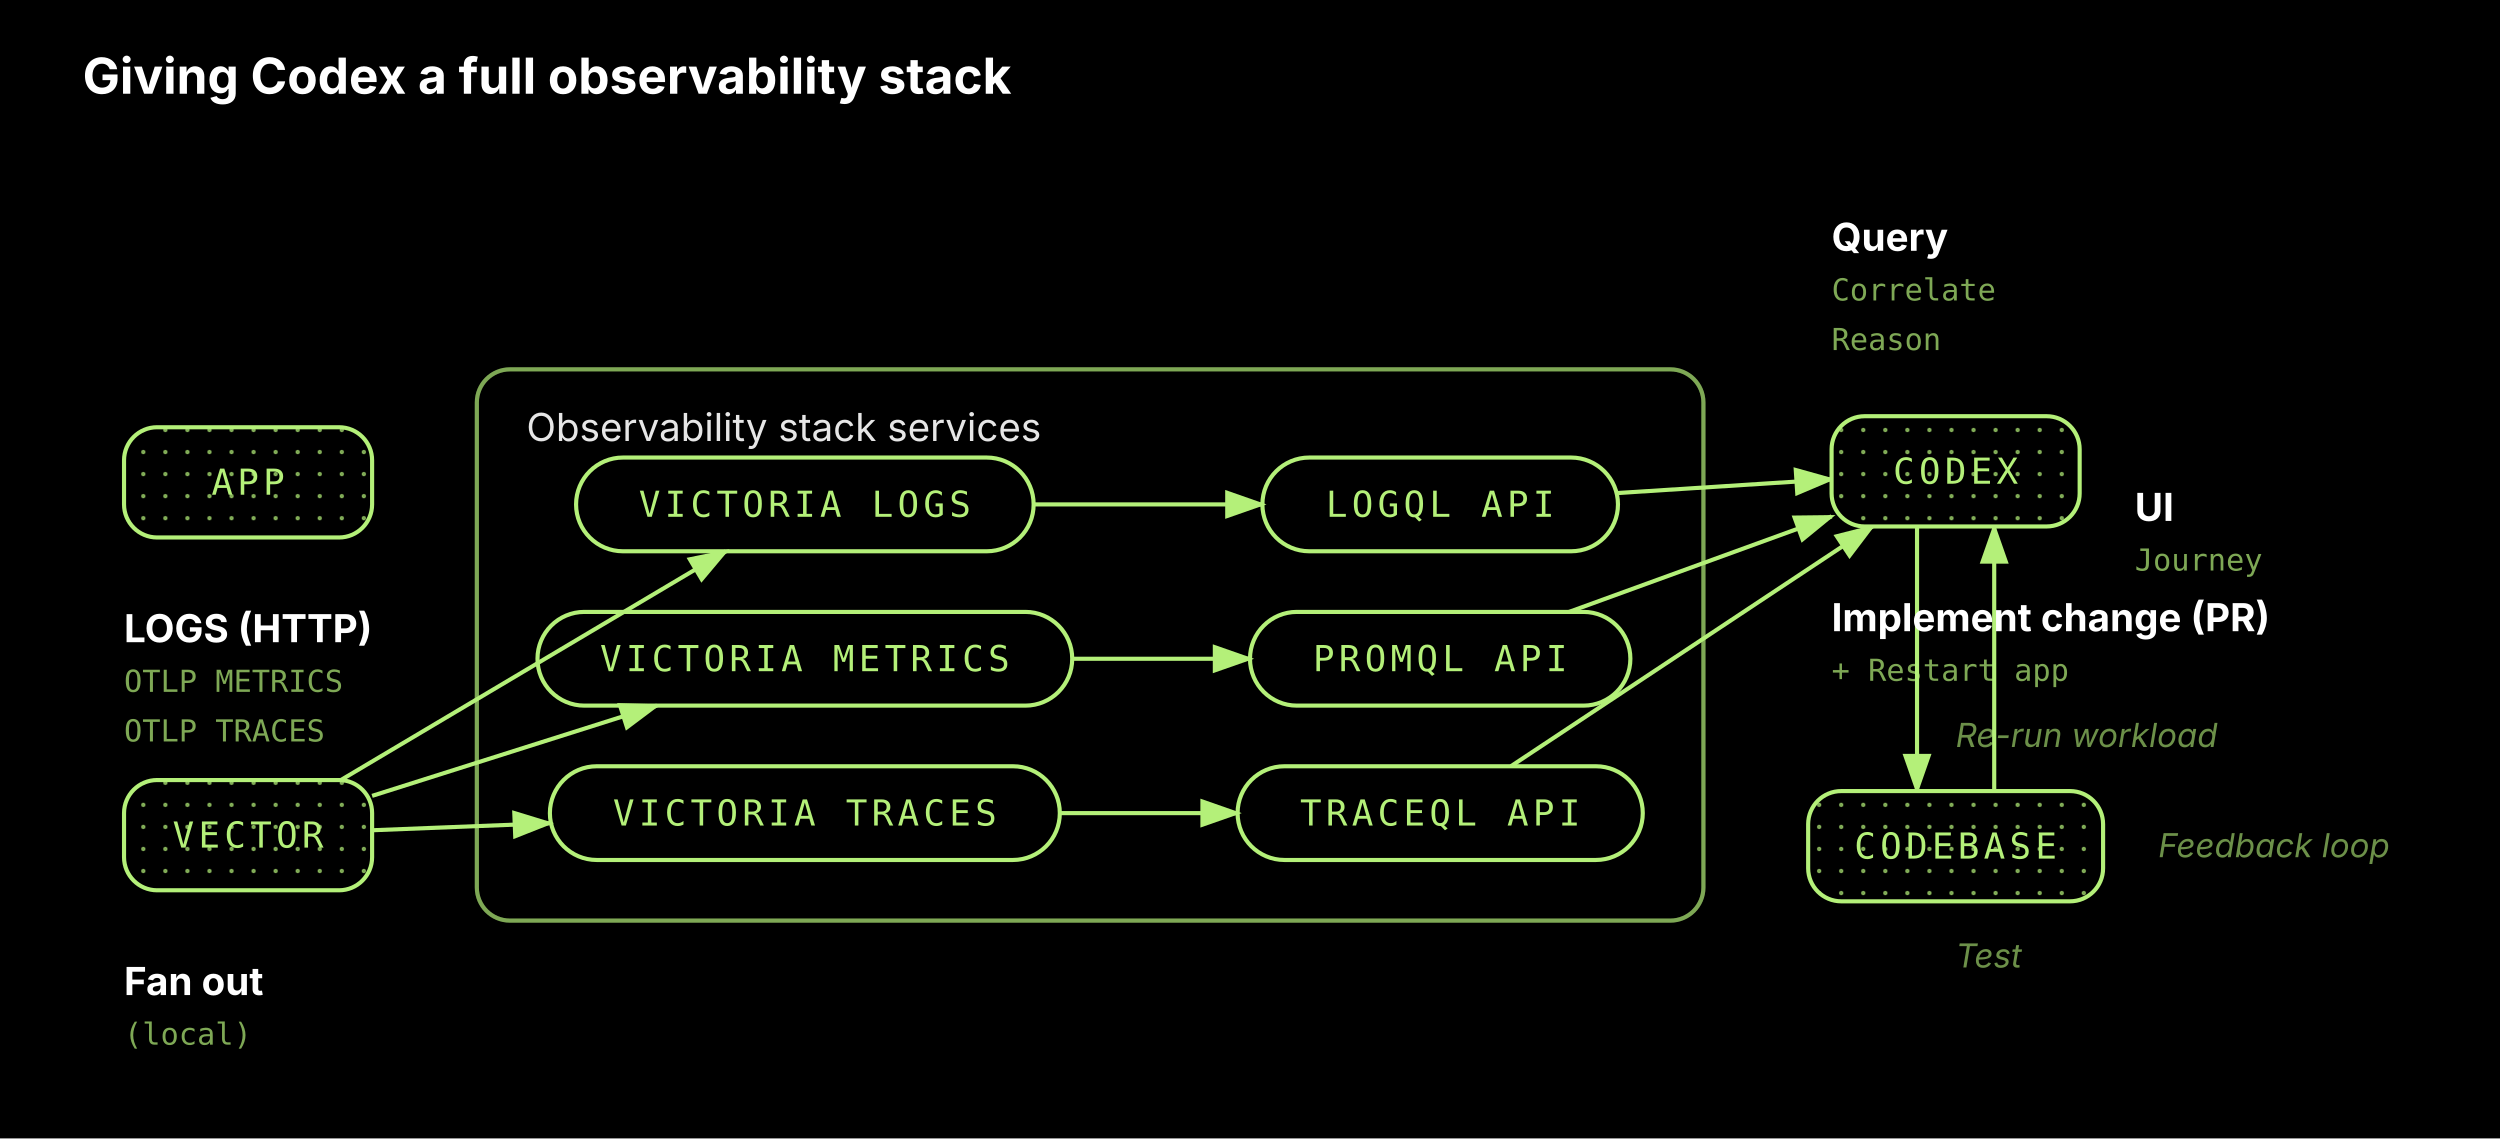
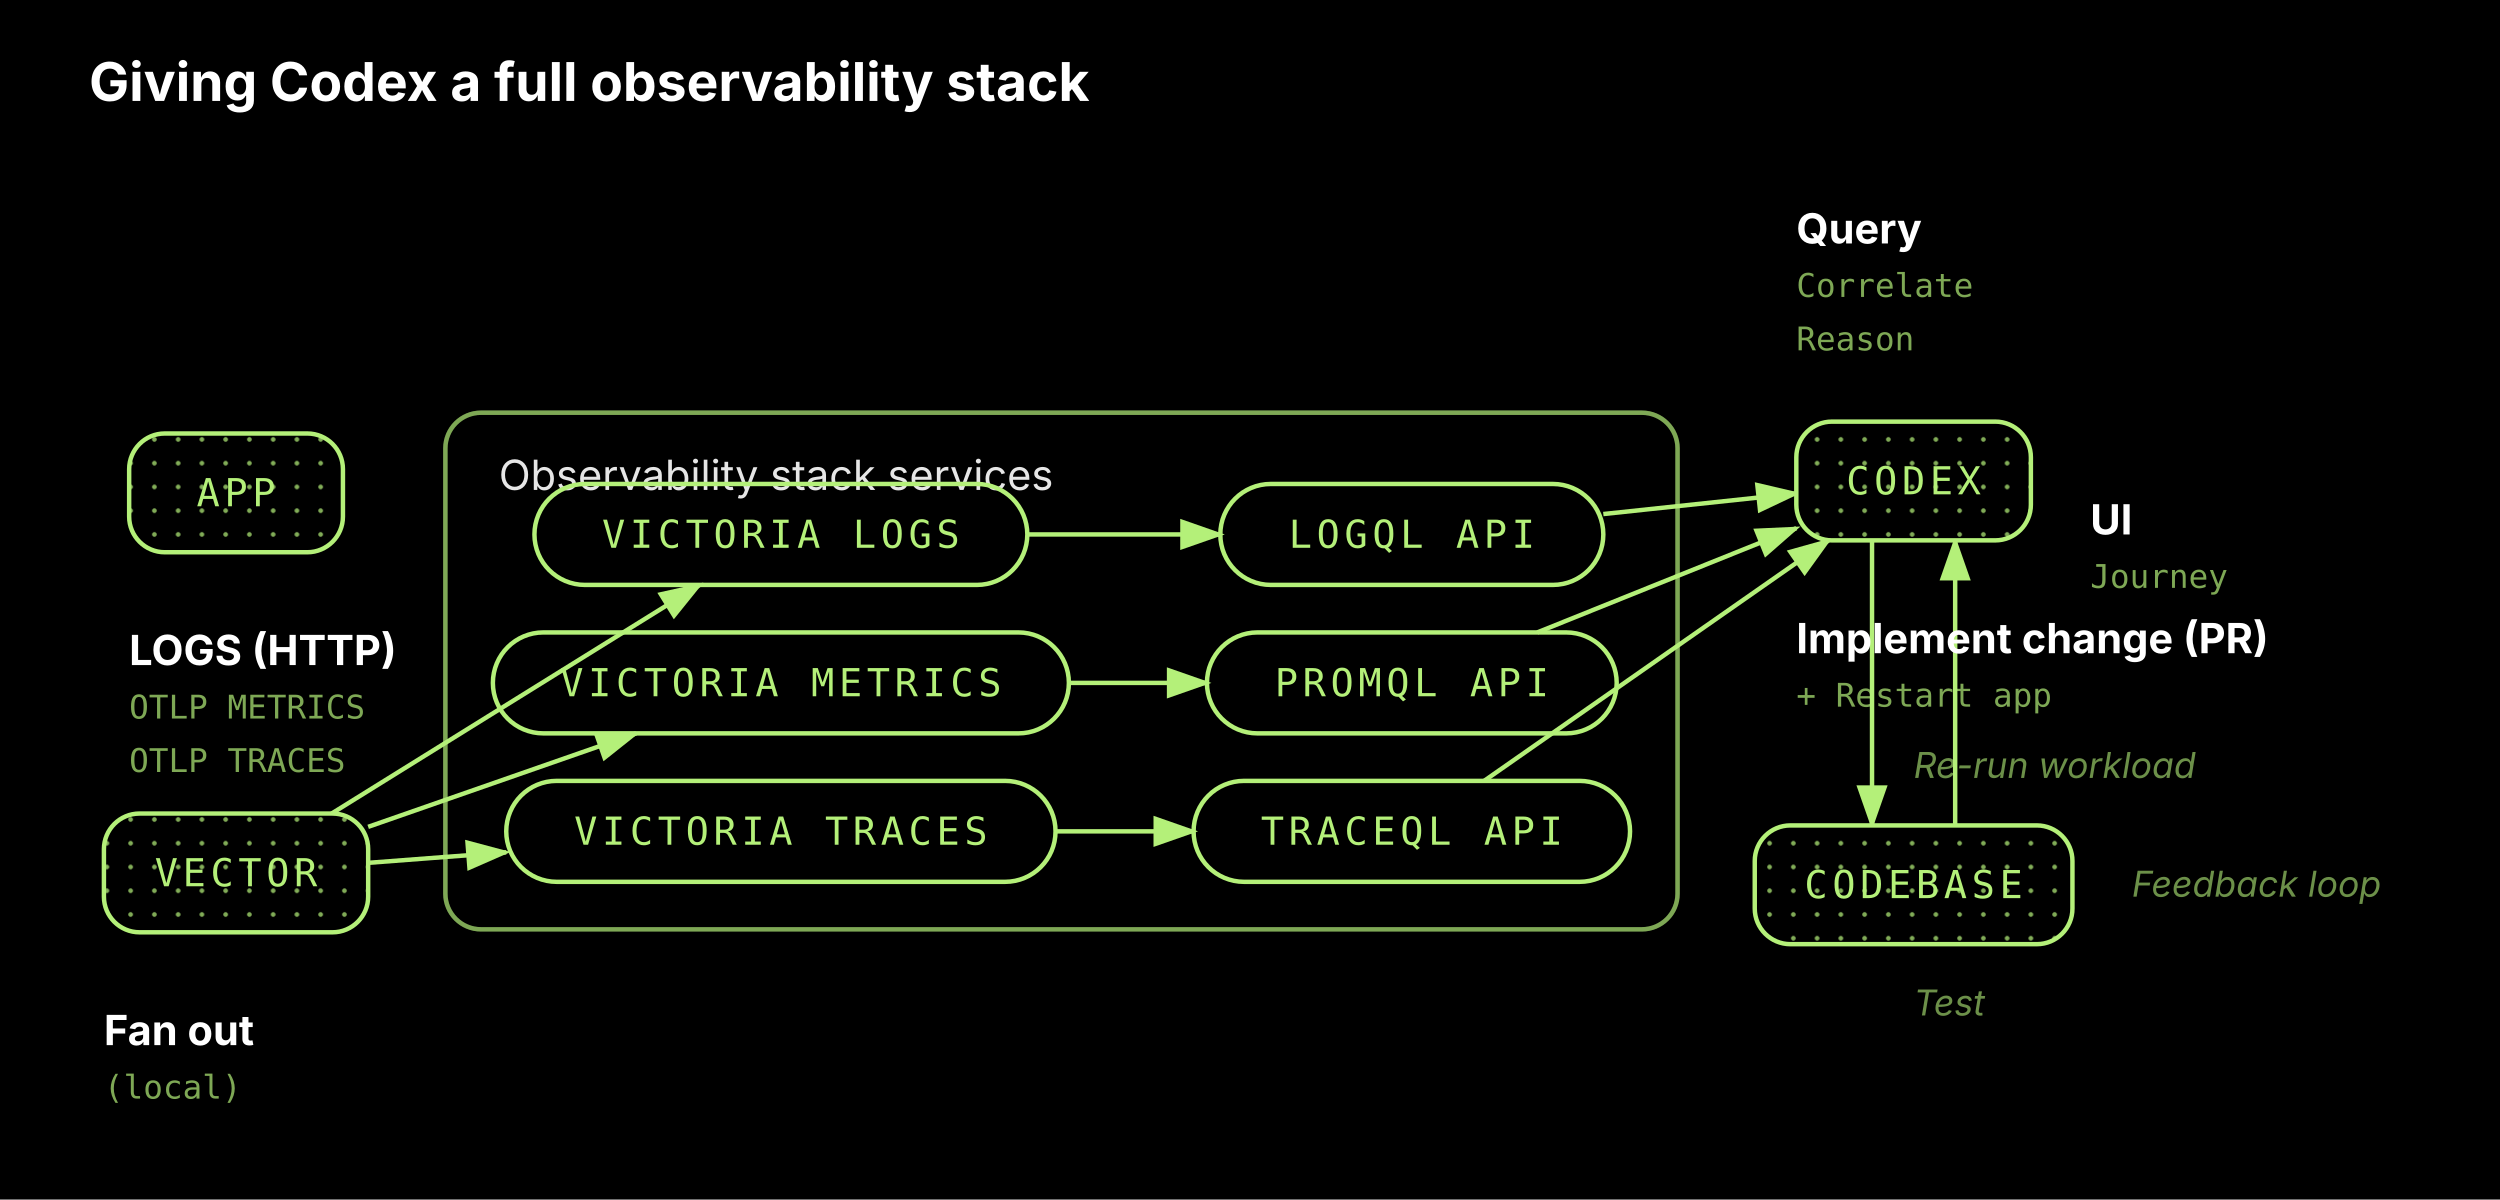
- <svg xmlns="http://www.w3.org/2000/svg" viewBox="0 0 907 413" width="907" height="413">
+ <svg xmlns="http://www.w3.org/2000/svg" viewBox="0 0 842 404" width="842" height="404">
  <defs>
    <pattern id="dotgrid" width="8" height="8" patternUnits="userSpaceOnUse">
      <rect width="8" height="8" fill="#000000" />
      <circle cx="4" cy="4" r="0.8" fill="#b4f079" opacity="0.7" />
    </pattern>
    <pattern id="crosshatch" width="8" height="8" patternUnits="userSpaceOnUse">
      <rect width="8" height="8" fill="#000000" />
      <path d="M0 8L8 0M-1 1L1 -1M7 9L9 7" stroke="#b4f079" stroke-width="0.8" opacity="0.2" />
    </pattern>
    <pattern id="hero" width="6" height="6" patternUnits="userSpaceOnUse">
      <rect width="6" height="6" fill="#3d6b23" />
      <circle cx="3" cy="3" r="0.6" fill="#5a9a35" opacity="0.5" />
    </pattern>
    <marker id="arrowhead" markerWidth="10" markerHeight="7" refX="9" refY="3.5" orient="auto" markerUnits="strokeWidth">
      <polygon points="0 0, 10 3.5, 0 7" fill="#b4f079" />
    </marker>
    <marker id="arrowhead-reverse" markerWidth="10" markerHeight="7" refX="1" refY="3.5" orient="auto" markerUnits="strokeWidth">
      <polygon points="10 0, 0 3.5, 10 7" fill="#b4f079" />
    </marker>
  </defs>
  <rect width="100%" height="100%" fill="#000000" />
  <g class="diagram">
    <text x="30" y="34" font-family="'Inter', 'Helvetica Neue', Arial, sans-serif" font-size="18" fill="#ffffff" font-weight="700">Giving Codex a full observability stack</text>
-     <rect x="173" y="134" width="445" height="200" rx="12" fill="transparent" stroke="#b4f079" stroke-width="1.5" opacity="0.5" />
-     <rect x="173" y="134" width="445" height="200" rx="12" fill="none" stroke="#b4f079" stroke-width="1.5" opacity="0.4" />
-     <text x="191" y="160" font-family="'Inter', 'Helvetica Neue', Arial, sans-serif" font-size="14" fill="#ffffff" opacity="0.9">Observability stack services</text>
-     <line x1="123.667" y1="283" x2="263.383" y2="200" stroke="#b4f079" stroke-width="1.5" marker-end="url(#arrowhead)" />
-     <line x1="135" y1="288.743" x2="238.344" y2="256" stroke="#b4f079" stroke-width="1.5" marker-end="url(#arrowhead)" />
-     <line x1="135" y1="301.218" x2="199.5" y2="298.663" stroke="#b4f079" stroke-width="1.5" marker-end="url(#arrowhead)" />
-     <line x1="587" y1="178.861" x2="664.5" y2="173.888" stroke="#b4f079" stroke-width="1.5" marker-end="url(#arrowhead)" />
-     <line x1="569.25" y1="222" x2="664.5" y2="187.364" stroke="#b4f079" stroke-width="1.5" marker-end="url(#arrowhead)" />
-     <line x1="548.137" y1="278" x2="679.339" y2="191" stroke="#b4f079" stroke-width="1.5" marker-end="url(#arrowhead)" />
-     <line x1="695.5" y1="191" x2="695.5" y2="287" stroke="#b4f079" stroke-width="1.5" marker-end="url(#arrowhead)" />
-     <line x1="723.5" y1="287" x2="723.5" y2="191" stroke="#b4f079" stroke-width="1.5" marker-end="url(#arrowhead)" />
-     <line x1="375" y1="183" x2="458" y2="183" stroke="#b4f079" stroke-width="1.5" marker-end="url(#arrowhead)" />
-     <line x1="389" y1="239" x2="453.5" y2="239" stroke="#b4f079" stroke-width="1.5" marker-end="url(#arrowhead)" />
-     <line x1="384.5" y1="295" x2="449" y2="295" stroke="#b4f079" stroke-width="1.5" marker-end="url(#arrowhead)" />
-     <rect x="45" y="155" width="90" height="40" rx="12" fill="url(#dotgrid)" stroke="#b4f079" stroke-width="1.5" />
-     <text x="90" y="175" font-family="'JetBrains Mono', 'Fira Code', 'SF Mono', 'Cascadia Code', monospace" font-size="13" fill="#b4f079" text-anchor="middle" dominant-baseline="central" letter-spacing="0.12em">APP</text>
-     <rect x="45" y="283" width="90" height="40" rx="12" fill="url(#dotgrid)" stroke="#b4f079" stroke-width="1.5" />
-     <text x="90" y="303" font-family="'JetBrains Mono', 'Fira Code', 'SF Mono', 'Cascadia Code', monospace" font-size="13" fill="#b4f079" text-anchor="middle" dominant-baseline="central" letter-spacing="0.12em">VECTOR</text>
-     <rect x="664.5" y="151" width="90" height="40" rx="12" fill="url(#dotgrid)" stroke="#b4f079" stroke-width="1.5" />
-     <text x="709.5" y="171" font-family="'JetBrains Mono', 'Fira Code', 'SF Mono', 'Cascadia Code', monospace" font-size="13" fill="#b4f079" text-anchor="middle" dominant-baseline="central" letter-spacing="0.12em">CODEX</text>
-     <rect x="656" y="287" width="107" height="40" rx="12" fill="url(#dotgrid)" stroke="#b4f079" stroke-width="1.5" />
-     <text x="709.5" y="307" font-family="'JetBrains Mono', 'Fira Code', 'SF Mono', 'Cascadia Code', monospace" font-size="13" fill="#b4f079" text-anchor="middle" dominant-baseline="central" letter-spacing="0.12em">CODEBASE</text>
-     <rect x="209" y="166" width="166" height="34" rx="17" fill="transparent" stroke="#b4f079" stroke-width="1.5" />
-     <text x="292" y="183" font-family="'JetBrains Mono', 'Fira Code', 'SF Mono', 'Cascadia Code', monospace" font-size="13" fill="#b4f079" text-anchor="middle" dominant-baseline="central" letter-spacing="0.12em">VICTORIA LOGS</text>
-     <rect x="458" y="166" width="129" height="34" rx="17" fill="transparent" stroke="#b4f079" stroke-width="1.5" />
-     <text x="522.5" y="183" font-family="'JetBrains Mono', 'Fira Code', 'SF Mono', 'Cascadia Code', monospace" font-size="13" fill="#b4f079" text-anchor="middle" dominant-baseline="central" letter-spacing="0.12em">LOGQL API</text>
-     <rect x="195" y="222" width="194" height="34" rx="17" fill="transparent" stroke="#b4f079" stroke-width="1.5" />
-     <text x="292" y="239" font-family="'JetBrains Mono', 'Fira Code', 'SF Mono', 'Cascadia Code', monospace" font-size="13" fill="#b4f079" text-anchor="middle" dominant-baseline="central" letter-spacing="0.12em">VICTORIA METRICS</text>
-     <rect x="453.5" y="222" width="138" height="34" rx="17" fill="transparent" stroke="#b4f079" stroke-width="1.5" />
-     <text x="522.5" y="239" font-family="'JetBrains Mono', 'Fira Code', 'SF Mono', 'Cascadia Code', monospace" font-size="13" fill="#b4f079" text-anchor="middle" dominant-baseline="central" letter-spacing="0.12em">PROMQL API</text>
-     <rect x="199.5" y="278" width="185" height="34" rx="17" fill="transparent" stroke="#b4f079" stroke-width="1.5" />
-     <text x="292" y="295" font-family="'JetBrains Mono', 'Fira Code', 'SF Mono', 'Cascadia Code', monospace" font-size="13" fill="#b4f079" text-anchor="middle" dominant-baseline="central" letter-spacing="0.12em">VICTORIA TRACES</text>
-     <rect x="449" y="278" width="147" height="34" rx="17" fill="transparent" stroke="#b4f079" stroke-width="1.5" />
-     <text x="522.5" y="295" font-family="'JetBrains Mono', 'Fira Code', 'SF Mono', 'Cascadia Code', monospace" font-size="13" fill="#b4f079" text-anchor="middle" dominant-baseline="central" letter-spacing="0.12em">TRACEQL API</text>
-     <text x="45" y="233" font-family="'Inter', 'Helvetica Neue', Arial, sans-serif" font-size="14" fill="#ffffff" font-weight="700">LOGS (HTTP)</text>
-     <text x="45" y="251" font-family="'JetBrains Mono', 'Fira Code', 'SF Mono', 'Cascadia Code', monospace" font-size="11" fill="#b4f079" opacity="0.7">OTLP METRICS</text>
-     <text x="45" y="269" font-family="'JetBrains Mono', 'Fira Code', 'SF Mono', 'Cascadia Code', monospace" font-size="11" fill="#b4f079" opacity="0.7">OTLP TRACES</text>
-     <text x="45" y="361" font-family="'Inter', 'Helvetica Neue', Arial, sans-serif" font-size="14" fill="#ffffff" font-weight="700">Fan out</text>
-     <text x="45" y="379" font-family="'JetBrains Mono', 'Fira Code', 'SF Mono', 'Cascadia Code', monospace" font-size="11" fill="#b4f079" opacity="0.7">(local)</text>
-     <text x="664.5" y="91" font-family="'Inter', 'Helvetica Neue', Arial, sans-serif" font-size="14" fill="#ffffff" font-weight="700">Query</text>
-     <text x="664.5" y="109" font-family="'JetBrains Mono', 'Fira Code', 'SF Mono', 'Cascadia Code', monospace" font-size="11" fill="#b4f079" opacity="0.7">Correlate</text>
-     <text x="664.5" y="127" font-family="'JetBrains Mono', 'Fira Code', 'SF Mono', 'Cascadia Code', monospace" font-size="11" fill="#b4f079" opacity="0.7">Reason</text>
-     <text x="664.5" y="229" font-family="'Inter', 'Helvetica Neue', Arial, sans-serif" font-size="14" fill="#ffffff" font-weight="700">Implement change (PR)</text>
-     <text x="664.5" y="247" font-family="'JetBrains Mono', 'Fira Code', 'SF Mono', 'Cascadia Code', monospace" font-size="11" fill="#b4f079" opacity="0.7">+ Restart app</text>
-     <text x="774.5" y="189" font-family="'Inter', 'Helvetica Neue', Arial, sans-serif" font-size="14" fill="#ffffff" font-weight="700">UI</text>
-     <text x="774.5" y="207" font-family="'JetBrains Mono', 'Fira Code', 'SF Mono', 'Cascadia Code', monospace" font-size="11" fill="#b4f079" opacity="0.7">Journey</text>
-     <text x="709.5" y="271" font-family="'Inter', 'Helvetica Neue', Arial, sans-serif" font-size="12" fill="#b4f079" opacity="0.6" font-style="italic">Re-run workload</text>
-     <text x="783" y="311" font-family="'Inter', 'Helvetica Neue', Arial, sans-serif" font-size="12" fill="#b4f079" opacity="0.6" font-style="italic">Feedback loop</text>
-     <text x="709.5" y="351" font-family="'Inter', 'Helvetica Neue', Arial, sans-serif" font-size="12" fill="#b4f079" opacity="0.6" font-style="italic">Test</text>
+     <rect x="150" y="139" width="415" height="174" rx="12" fill="transparent" stroke="#b4f079" stroke-width="1.5" opacity="0.5" />
+     <rect x="150" y="139" width="415" height="174" rx="12" fill="none" stroke="#b4f079" stroke-width="1.5" opacity="0.4" />
+     <text x="168" y="165" font-family="'Inter', 'Helvetica Neue', Arial, sans-serif" font-size="14" fill="#ffffff" opacity="0.9">Observability stack services</text>
+     <line x1="111.693" y1="274" x2="235.636" y2="197" stroke="#b4f079" stroke-width="1.5" marker-end="url(#arrowhead)" />
+     <line x1="124" y1="278.48" x2="214.258" y2="247" stroke="#b4f079" stroke-width="1.5" marker-end="url(#arrowhead)" />
+     <line x1="124" y1="290.605" x2="170.5" y2="287.057" stroke="#b4f079" stroke-width="1.5" marker-end="url(#arrowhead)" />
+     <line x1="540" y1="173.13" x2="605" y2="166.207" stroke="#b4f079" stroke-width="1.5" marker-end="url(#arrowhead)" />
+     <line x1="517.75" y1="213" x2="605" y2="177.893" stroke="#b4f079" stroke-width="1.5" marker-end="url(#arrowhead)" />
+     <line x1="499.847" y1="263" x2="615.856" y2="182" stroke="#b4f079" stroke-width="1.5" marker-end="url(#arrowhead)" />
+     <line x1="630.5" y1="182" x2="630.5" y2="278" stroke="#b4f079" stroke-width="1.5" marker-end="url(#arrowhead)" />
+     <line x1="658.5" y1="278" x2="658.5" y2="182" stroke="#b4f079" stroke-width="1.5" marker-end="url(#arrowhead)" />
+     <line x1="346" y1="180" x2="411" y2="180" stroke="#b4f079" stroke-width="1.5" marker-end="url(#arrowhead)" />
+     <line x1="360" y1="230" x2="406.5" y2="230" stroke="#b4f079" stroke-width="1.5" marker-end="url(#arrowhead)" />
+     <line x1="355.5" y1="280" x2="402" y2="280" stroke="#b4f079" stroke-width="1.5" marker-end="url(#arrowhead)" />
+     <rect x="43.5" y="146" width="72" height="40" rx="12" fill="url(#dotgrid)" stroke="#b4f079" stroke-width="1.5" />
+     <text x="79.5" y="166" font-family="'JetBrains Mono', 'Fira Code', 'SF Mono', 'Cascadia Code', monospace" font-size="13" fill="#b4f079" text-anchor="middle" dominant-baseline="central" letter-spacing="0.12em">APP</text>
+     <rect x="35" y="274" width="89" height="40" rx="12" fill="url(#dotgrid)" stroke="#b4f079" stroke-width="1.5" />
+     <text x="79.5" y="294" font-family="'JetBrains Mono', 'Fira Code', 'SF Mono', 'Cascadia Code', monospace" font-size="13" fill="#b4f079" text-anchor="middle" dominant-baseline="central" letter-spacing="0.12em">VECTOR</text>
+     <rect x="605" y="142" width="79" height="40" rx="12" fill="url(#dotgrid)" stroke="#b4f079" stroke-width="1.5" />
+     <text x="644.5" y="162" font-family="'JetBrains Mono', 'Fira Code', 'SF Mono', 'Cascadia Code', monospace" font-size="13" fill="#b4f079" text-anchor="middle" dominant-baseline="central" letter-spacing="0.12em">CODEX</text>
+     <rect x="591" y="278" width="107" height="40" rx="12" fill="url(#dotgrid)" stroke="#b4f079" stroke-width="1.5" />
+     <text x="644.5" y="298" font-family="'JetBrains Mono', 'Fira Code', 'SF Mono', 'Cascadia Code', monospace" font-size="13" fill="#b4f079" text-anchor="middle" dominant-baseline="central" letter-spacing="0.12em">CODEBASE</text>
+     <rect x="180" y="163" width="166" height="34" rx="17" fill="transparent" stroke="#b4f079" stroke-width="1.5" />
+     <text x="263" y="180" font-family="'JetBrains Mono', 'Fira Code', 'SF Mono', 'Cascadia Code', monospace" font-size="13" fill="#b4f079" text-anchor="middle" dominant-baseline="central" letter-spacing="0.12em">VICTORIA LOGS</text>
+     <rect x="411" y="163" width="129" height="34" rx="17" fill="transparent" stroke="#b4f079" stroke-width="1.5" />
+     <text x="475.5" y="180" font-family="'JetBrains Mono', 'Fira Code', 'SF Mono', 'Cascadia Code', monospace" font-size="13" fill="#b4f079" text-anchor="middle" dominant-baseline="central" letter-spacing="0.12em">LOGQL API</text>
+     <rect x="166" y="213" width="194" height="34" rx="17" fill="transparent" stroke="#b4f079" stroke-width="1.5" />
+     <text x="263" y="230" font-family="'JetBrains Mono', 'Fira Code', 'SF Mono', 'Cascadia Code', monospace" font-size="13" fill="#b4f079" text-anchor="middle" dominant-baseline="central" letter-spacing="0.12em">VICTORIA METRICS</text>
+     <rect x="406.5" y="213" width="138" height="34" rx="17" fill="transparent" stroke="#b4f079" stroke-width="1.5" />
+     <text x="475.5" y="230" font-family="'JetBrains Mono', 'Fira Code', 'SF Mono', 'Cascadia Code', monospace" font-size="13" fill="#b4f079" text-anchor="middle" dominant-baseline="central" letter-spacing="0.12em">PROMQL API</text>
+     <rect x="170.5" y="263" width="185" height="34" rx="17" fill="transparent" stroke="#b4f079" stroke-width="1.5" />
+     <text x="263" y="280" font-family="'JetBrains Mono', 'Fira Code', 'SF Mono', 'Cascadia Code', monospace" font-size="13" fill="#b4f079" text-anchor="middle" dominant-baseline="central" letter-spacing="0.12em">VICTORIA TRACES</text>
+     <rect x="402" y="263" width="147" height="34" rx="17" fill="transparent" stroke="#b4f079" stroke-width="1.5" />
+     <text x="475.5" y="280" font-family="'JetBrains Mono', 'Fira Code', 'SF Mono', 'Cascadia Code', monospace" font-size="13" fill="#b4f079" text-anchor="middle" dominant-baseline="central" letter-spacing="0.12em">TRACEQL API</text>
+     <text x="43.5" y="224" font-family="'Inter', 'Helvetica Neue', Arial, sans-serif" font-size="14" fill="#ffffff" font-weight="700">LOGS (HTTP)</text>
+     <text x="43.5" y="242" font-family="'JetBrains Mono', 'Fira Code', 'SF Mono', 'Cascadia Code', monospace" font-size="11" fill="#b4f079" opacity="0.7">OTLP METRICS</text>
+     <text x="43.5" y="260" font-family="'JetBrains Mono', 'Fira Code', 'SF Mono', 'Cascadia Code', monospace" font-size="11" fill="#b4f079" opacity="0.7">OTLP TRACES</text>
+     <text x="35" y="352" font-family="'Inter', 'Helvetica Neue', Arial, sans-serif" font-size="14" fill="#ffffff" font-weight="700">Fan out</text>
+     <text x="35" y="370" font-family="'JetBrains Mono', 'Fira Code', 'SF Mono', 'Cascadia Code', monospace" font-size="11" fill="#b4f079" opacity="0.7">(local)</text>
+     <text x="605" y="82" font-family="'Inter', 'Helvetica Neue', Arial, sans-serif" font-size="14" fill="#ffffff" font-weight="700">Query</text>
+     <text x="605" y="100" font-family="'JetBrains Mono', 'Fira Code', 'SF Mono', 'Cascadia Code', monospace" font-size="11" fill="#b4f079" opacity="0.7">Correlate</text>
+     <text x="605" y="118" font-family="'JetBrains Mono', 'Fira Code', 'SF Mono', 'Cascadia Code', monospace" font-size="11" fill="#b4f079" opacity="0.7">Reason</text>
+     <text x="605" y="220" font-family="'Inter', 'Helvetica Neue', Arial, sans-serif" font-size="14" fill="#ffffff" font-weight="700">Implement change (PR)</text>
+     <text x="605" y="238" font-family="'JetBrains Mono', 'Fira Code', 'SF Mono', 'Cascadia Code', monospace" font-size="11" fill="#b4f079" opacity="0.7">+ Restart app</text>
+     <text x="704" y="180" font-family="'Inter', 'Helvetica Neue', Arial, sans-serif" font-size="14" fill="#ffffff" font-weight="700">UI</text>
+     <text x="704" y="198" font-family="'JetBrains Mono', 'Fira Code', 'SF Mono', 'Cascadia Code', monospace" font-size="11" fill="#b4f079" opacity="0.7">Journey</text>
+     <text x="644.5" y="262" font-family="'Inter', 'Helvetica Neue', Arial, sans-serif" font-size="12" fill="#b4f079" opacity="0.6" font-style="italic">Re-run workload</text>
+     <text x="718" y="302" font-family="'Inter', 'Helvetica Neue', Arial, sans-serif" font-size="12" fill="#b4f079" opacity="0.6" font-style="italic">Feedback loop</text>
+     <text x="644.5" y="342" font-family="'Inter', 'Helvetica Neue', Arial, sans-serif" font-size="12" fill="#b4f079" opacity="0.6" font-style="italic">Test</text>
  </g>
</svg>
